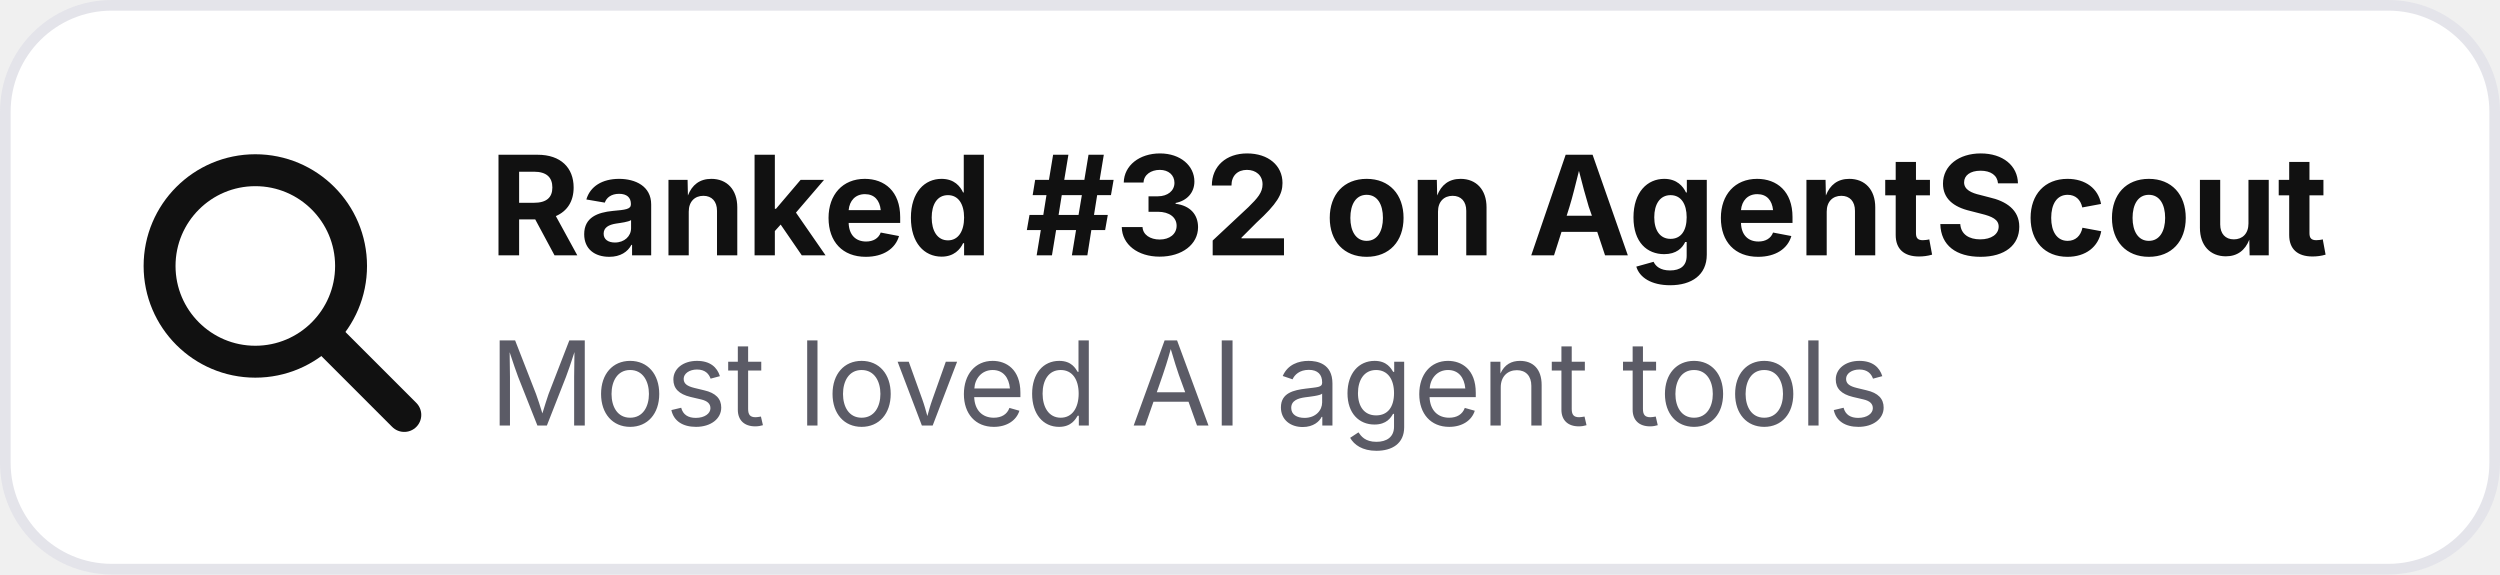
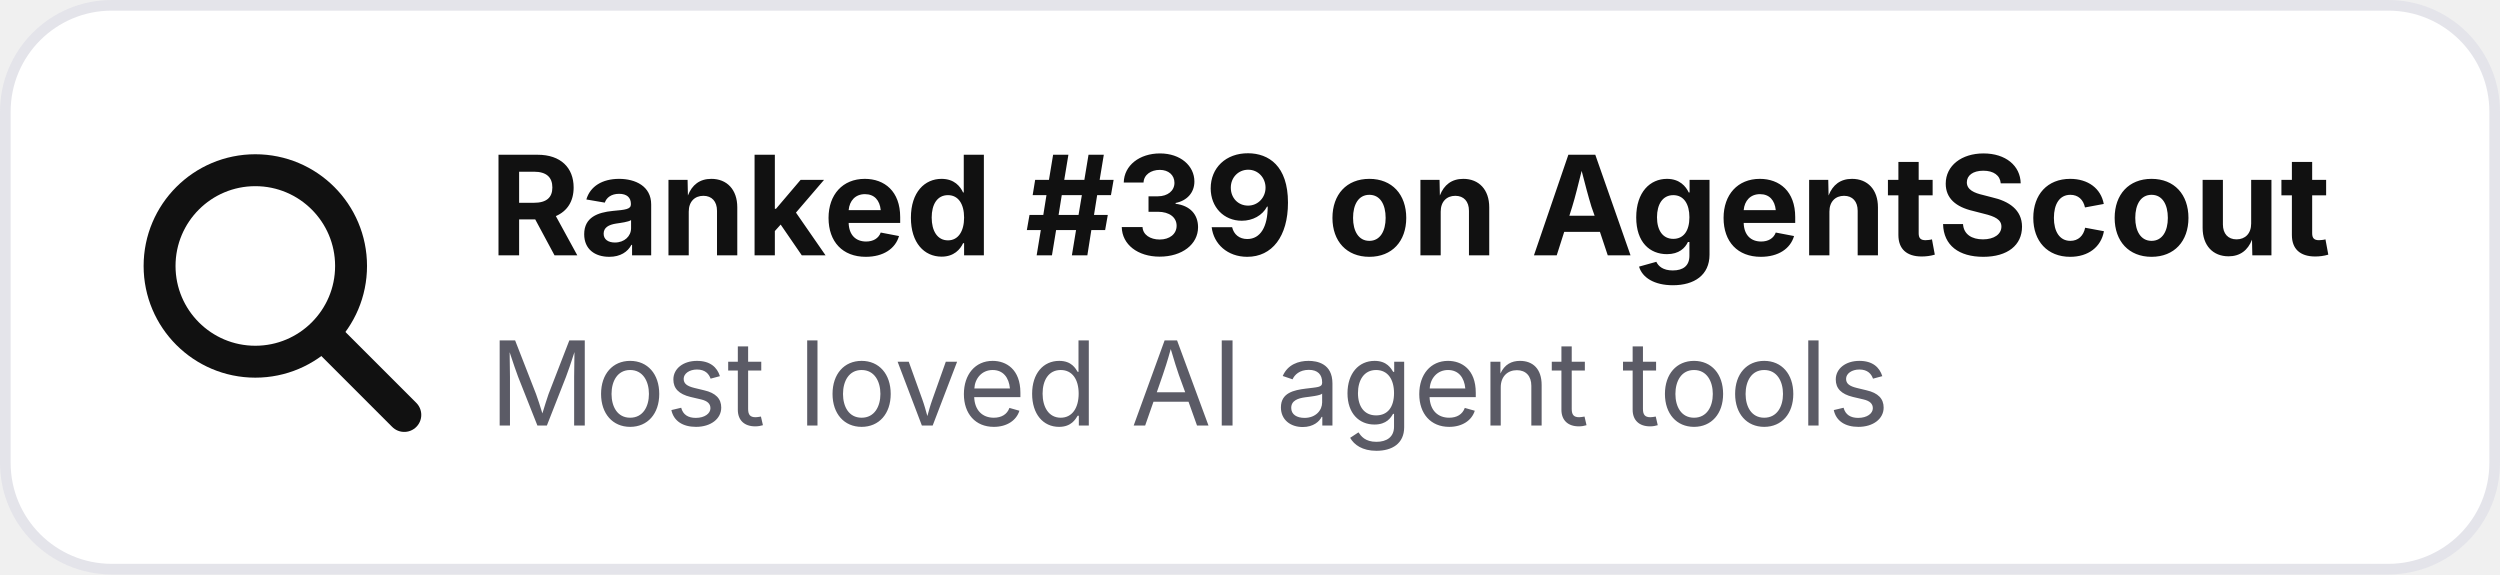
- <svg xmlns="http://www.w3.org/2000/svg" width="235" height="54" viewBox="0 0 235 54" role="img" aria-label="Ranked #32 on AgentScout">
+ <svg xmlns="http://www.w3.org/2000/svg" width="235" height="54" viewBox="0 0 235 54" role="img" aria-label="Ranked #39 on AgentScout">
  <rect x=".5" y=".5" width="234" height="53" rx="10" fill="#ffffff" stroke="#e4e4ea" />
  <circle cx="24" cy="25" r="9" fill="none" stroke="#111111" stroke-width="3" />
  <path d="M31 32l7 7" stroke="#111111" stroke-width="3.2" stroke-linecap="round" />
-   <text x="46" y="24" font-family="Inter,Segoe UI,Arial,sans-serif" font-size="13" font-weight="700" fill="#111111">Ranked #32 on AgentScout</text>
+   <text x="46" y="24" font-family="Inter,Segoe UI,Arial,sans-serif" font-size="13" font-weight="700" fill="#111111">Ranked #39 on AgentScout</text>
  <text x="46" y="40" font-family="Inter,Segoe UI,Arial,sans-serif" font-size="11" fill="#5b5b66">Most loved AI agent tools</text>
</svg>
